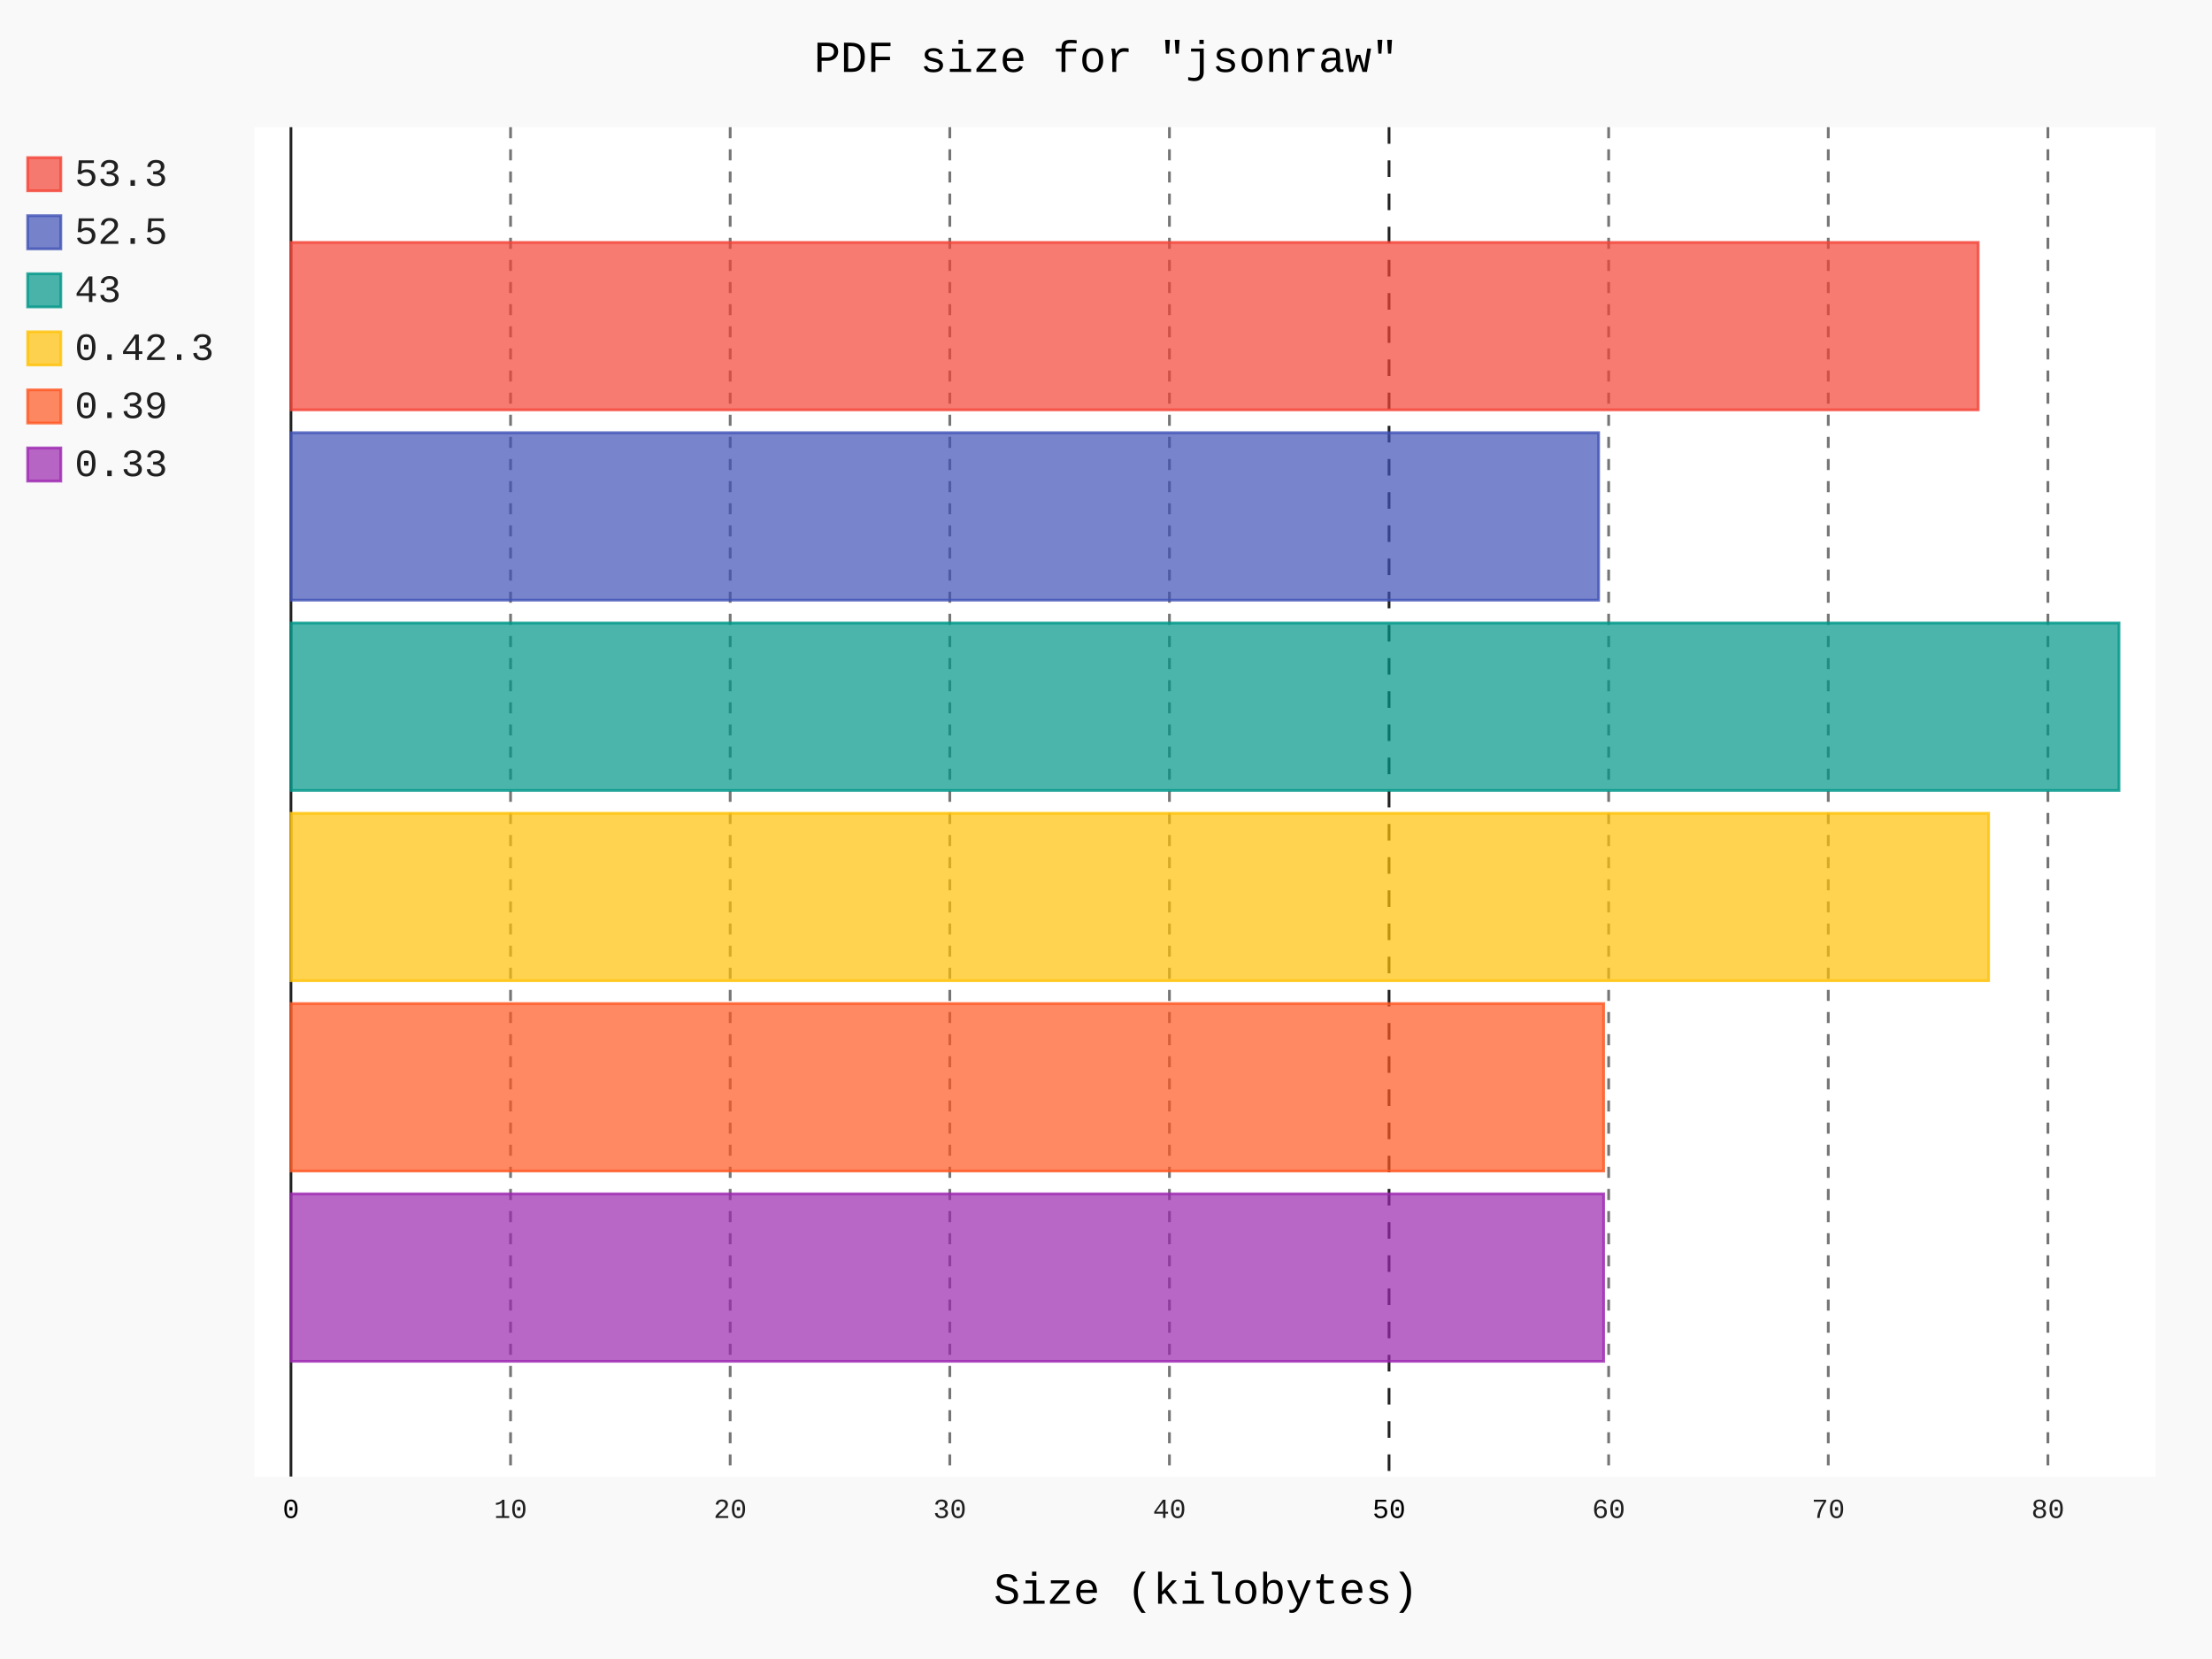
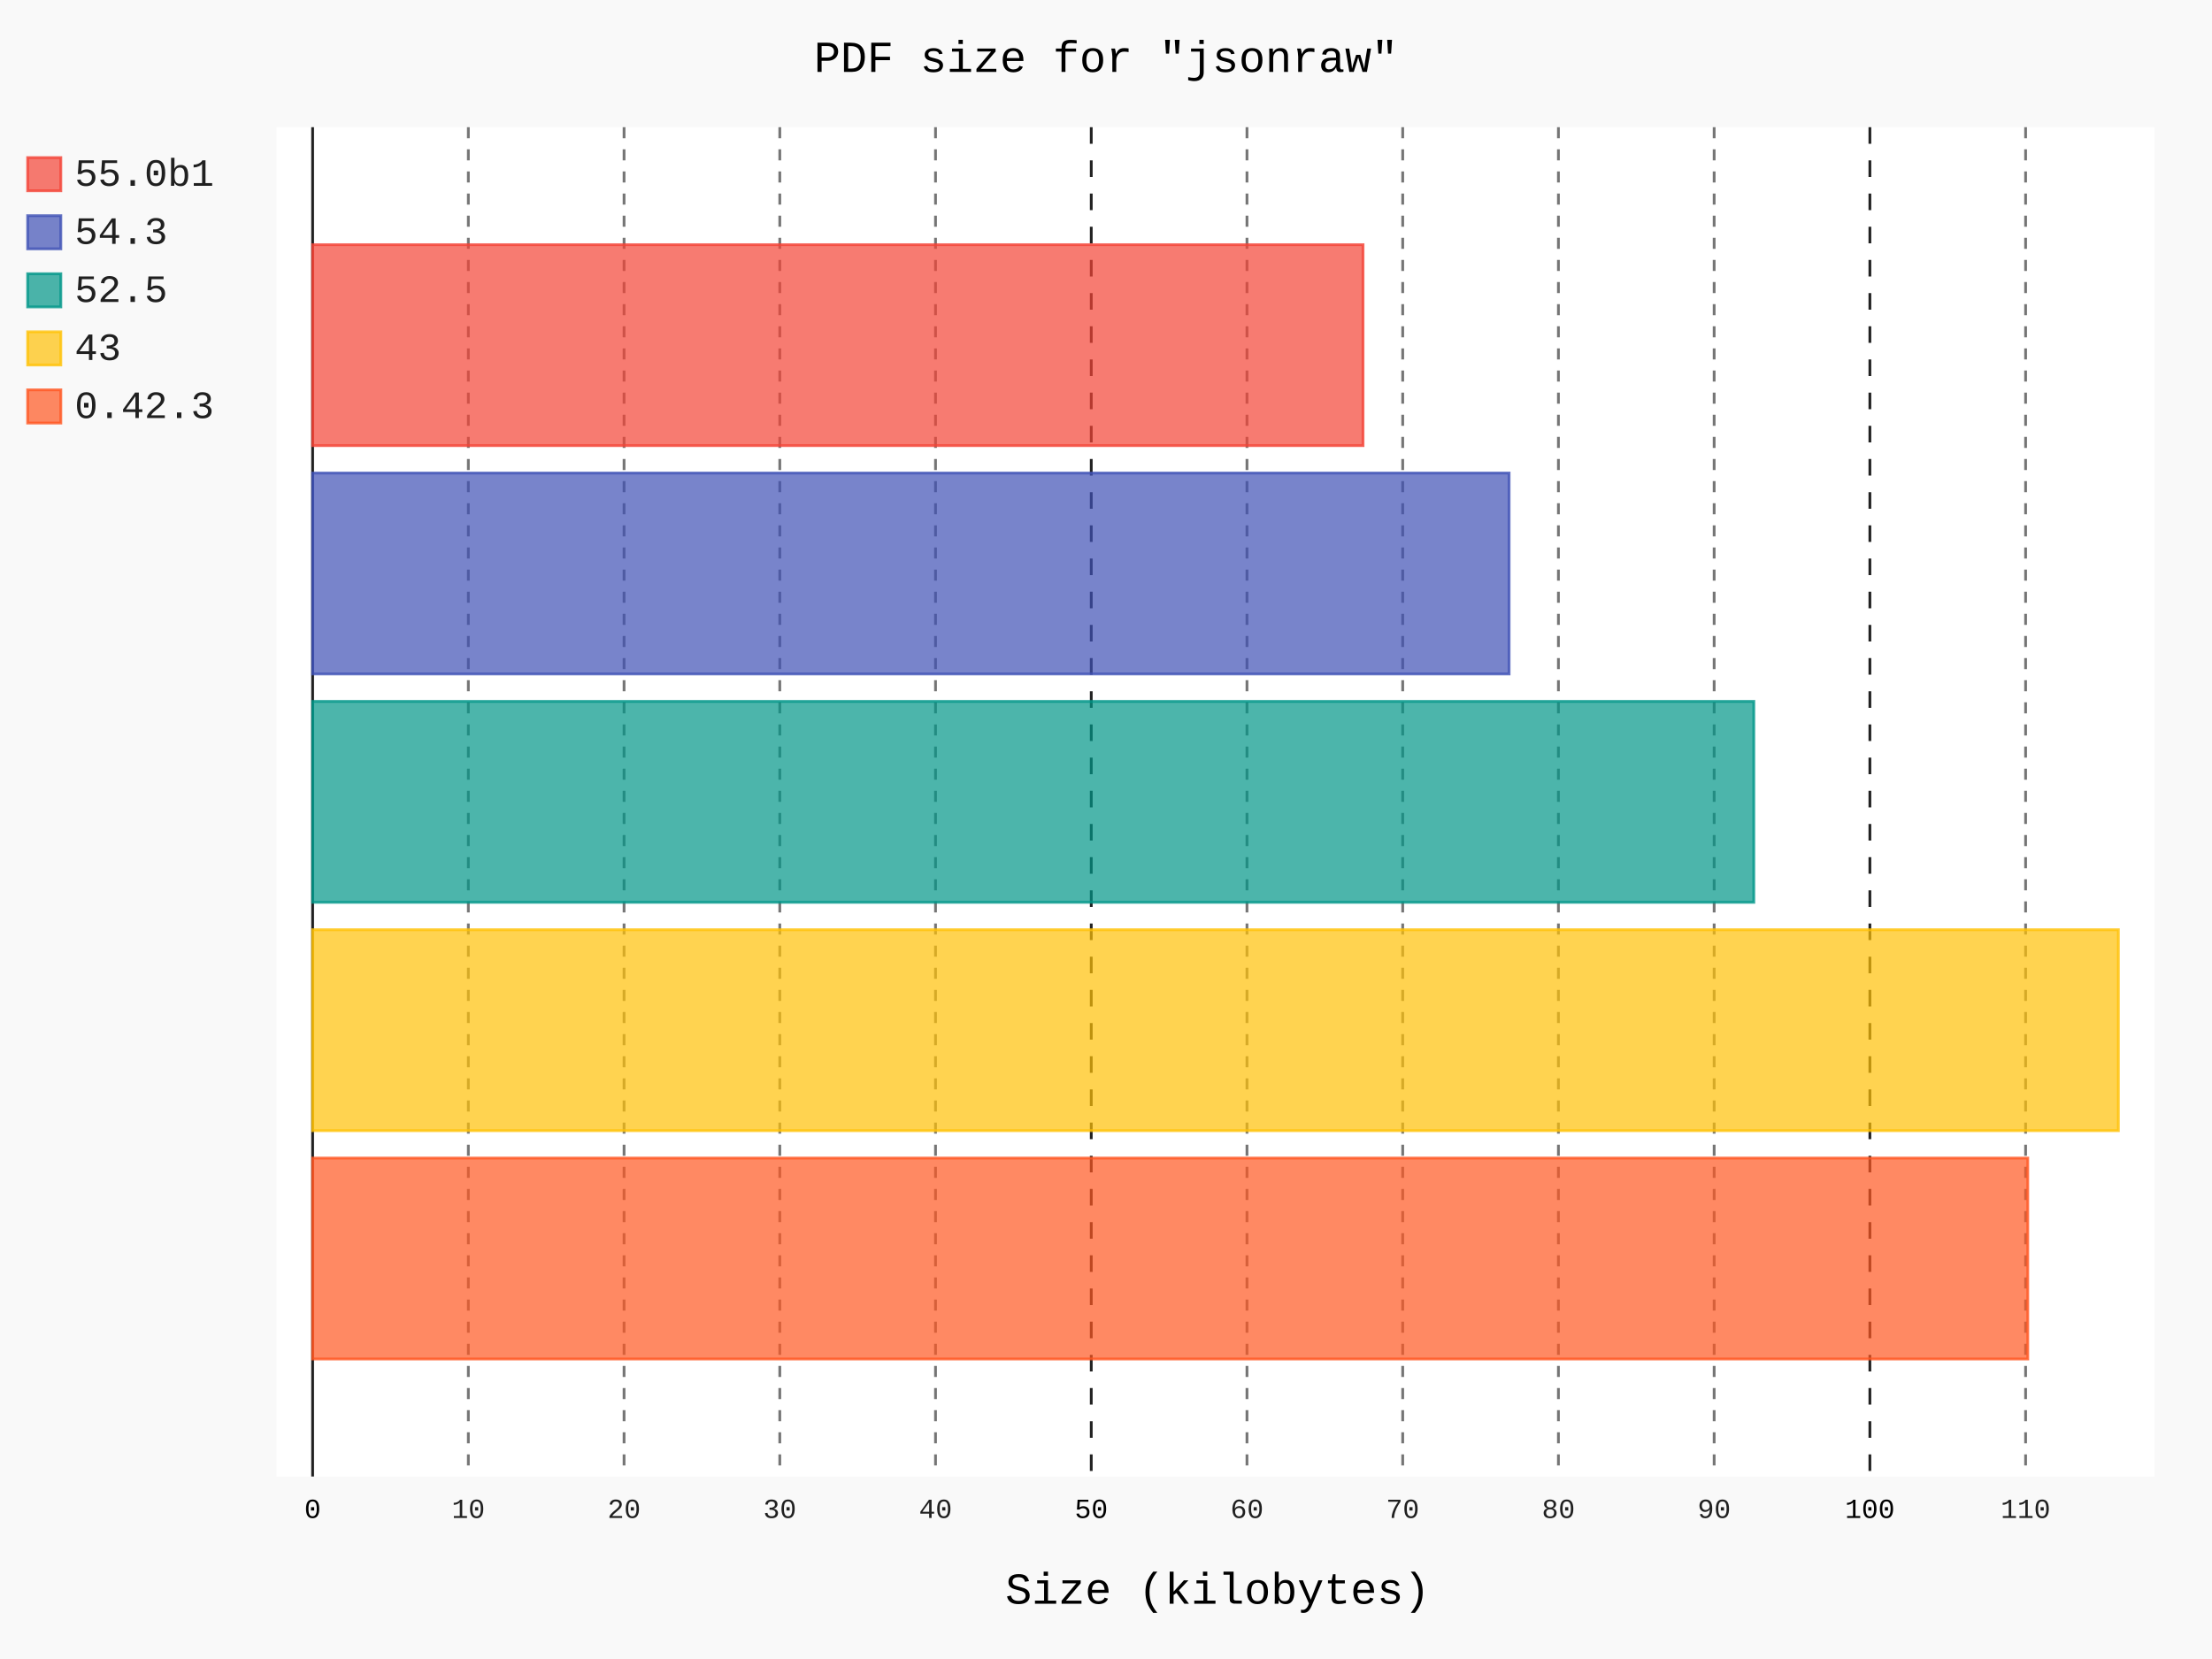
- <svg xmlns="http://www.w3.org/2000/svg" id="chart-bfd4f07c-f3c6-4729-937d-2685fd6590da" class="pygal-chart" viewBox="0 0 800 600">
+ <svg xmlns="http://www.w3.org/2000/svg" id="chart-3efde78e-9e27-4758-8edf-05f3191f5f2a" class="pygal-chart" viewBox="0 0 800 600">
  <defs>
-     <style type="text/css">#chart-bfd4f07c-f3c6-4729-937d-2685fd6590da{-webkit-user-select:none;-webkit-font-smoothing:antialiased;font-family:Consolas,"Liberation Mono",Menlo,Courier,monospace}#chart-bfd4f07c-f3c6-4729-937d-2685fd6590da .title{font-family:Consolas,"Liberation Mono",Menlo,Courier,monospace;font-size:16px}#chart-bfd4f07c-f3c6-4729-937d-2685fd6590da .legends .legend text{font-family:Consolas,"Liberation Mono",Menlo,Courier,monospace;font-size:14px}#chart-bfd4f07c-f3c6-4729-937d-2685fd6590da .axis text{font-family:Consolas,"Liberation Mono",Menlo,Courier,monospace;font-size:10px}#chart-bfd4f07c-f3c6-4729-937d-2685fd6590da .axis text.major{font-family:Consolas,"Liberation Mono",Menlo,Courier,monospace;font-size:10px}#chart-bfd4f07c-f3c6-4729-937d-2685fd6590da .text-overlay text.value{font-family:Consolas,"Liberation Mono",Menlo,Courier,monospace;font-size:16px}#chart-bfd4f07c-f3c6-4729-937d-2685fd6590da .text-overlay text.label{font-family:Consolas,"Liberation Mono",Menlo,Courier,monospace;font-size:10px}#chart-bfd4f07c-f3c6-4729-937d-2685fd6590da .tooltip{font-family:Consolas,"Liberation Mono",Menlo,Courier,monospace;font-size:14px}#chart-bfd4f07c-f3c6-4729-937d-2685fd6590da text.no_data{font-family:Consolas,"Liberation Mono",Menlo,Courier,monospace;font-size:64px}
- #chart-bfd4f07c-f3c6-4729-937d-2685fd6590da{background-color:rgba(249,249,249,1)}#chart-bfd4f07c-f3c6-4729-937d-2685fd6590da path,#chart-bfd4f07c-f3c6-4729-937d-2685fd6590da line,#chart-bfd4f07c-f3c6-4729-937d-2685fd6590da rect,#chart-bfd4f07c-f3c6-4729-937d-2685fd6590da circle{-webkit-transition:150ms;-moz-transition:150ms;transition:150ms}#chart-bfd4f07c-f3c6-4729-937d-2685fd6590da .graph &gt; .background{fill:rgba(249,249,249,1)}#chart-bfd4f07c-f3c6-4729-937d-2685fd6590da .plot &gt; .background{fill:rgba(255,255,255,1)}#chart-bfd4f07c-f3c6-4729-937d-2685fd6590da .graph{fill:rgba(0,0,0,.87)}#chart-bfd4f07c-f3c6-4729-937d-2685fd6590da text.no_data{fill:rgba(0,0,0,1)}#chart-bfd4f07c-f3c6-4729-937d-2685fd6590da .title{fill:rgba(0,0,0,1)}#chart-bfd4f07c-f3c6-4729-937d-2685fd6590da .legends .legend text{fill:rgba(0,0,0,.87)}#chart-bfd4f07c-f3c6-4729-937d-2685fd6590da .legends .legend:hover text{fill:rgba(0,0,0,1)}#chart-bfd4f07c-f3c6-4729-937d-2685fd6590da .axis .line{stroke:rgba(0,0,0,1)}#chart-bfd4f07c-f3c6-4729-937d-2685fd6590da .axis .guide.line{stroke:rgba(0,0,0,.54)}#chart-bfd4f07c-f3c6-4729-937d-2685fd6590da .axis .major.line{stroke:rgba(0,0,0,.87)}#chart-bfd4f07c-f3c6-4729-937d-2685fd6590da .axis text.major{fill:rgba(0,0,0,1)}#chart-bfd4f07c-f3c6-4729-937d-2685fd6590da .axis.y .guides:hover .guide.line,#chart-bfd4f07c-f3c6-4729-937d-2685fd6590da .line-graph .axis.x .guides:hover .guide.line,#chart-bfd4f07c-f3c6-4729-937d-2685fd6590da .stackedline-graph .axis.x .guides:hover .guide.line,#chart-bfd4f07c-f3c6-4729-937d-2685fd6590da .xy-graph .axis.x .guides:hover .guide.line{stroke:rgba(0,0,0,1)}#chart-bfd4f07c-f3c6-4729-937d-2685fd6590da .axis .guides:hover text{fill:rgba(0,0,0,1)}#chart-bfd4f07c-f3c6-4729-937d-2685fd6590da .reactive{fill-opacity:.7;stroke-opacity:.8}#chart-bfd4f07c-f3c6-4729-937d-2685fd6590da .ci{stroke:rgba(0,0,0,.87)}#chart-bfd4f07c-f3c6-4729-937d-2685fd6590da .reactive.active,#chart-bfd4f07c-f3c6-4729-937d-2685fd6590da .active .reactive{fill-opacity:.8;stroke-opacity:.9;stroke-width:4}#chart-bfd4f07c-f3c6-4729-937d-2685fd6590da .ci .reactive.active{stroke-width:1.5}#chart-bfd4f07c-f3c6-4729-937d-2685fd6590da .series text{fill:rgba(0,0,0,1)}#chart-bfd4f07c-f3c6-4729-937d-2685fd6590da .tooltip rect{fill:rgba(255,255,255,1);stroke:rgba(0,0,0,1);-webkit-transition:opacity 150ms;-moz-transition:opacity 150ms;transition:opacity 150ms}#chart-bfd4f07c-f3c6-4729-937d-2685fd6590da .tooltip .label{fill:rgba(0,0,0,.87)}#chart-bfd4f07c-f3c6-4729-937d-2685fd6590da .tooltip .label{fill:rgba(0,0,0,.87)}#chart-bfd4f07c-f3c6-4729-937d-2685fd6590da .tooltip .legend{font-size:.8em;fill:rgba(0,0,0,.54)}#chart-bfd4f07c-f3c6-4729-937d-2685fd6590da .tooltip .x_label{font-size:.6em;fill:rgba(0,0,0,1)}#chart-bfd4f07c-f3c6-4729-937d-2685fd6590da .tooltip .xlink{font-size:.5em;text-decoration:underline}#chart-bfd4f07c-f3c6-4729-937d-2685fd6590da .tooltip .value{font-size:1.5em}#chart-bfd4f07c-f3c6-4729-937d-2685fd6590da .bound{font-size:.5em}#chart-bfd4f07c-f3c6-4729-937d-2685fd6590da .max-value{font-size:.75em;fill:rgba(0,0,0,.54)}#chart-bfd4f07c-f3c6-4729-937d-2685fd6590da .map-element{fill:rgba(255,255,255,1);stroke:rgba(0,0,0,.54) !important}#chart-bfd4f07c-f3c6-4729-937d-2685fd6590da .map-element .reactive{fill-opacity:inherit;stroke-opacity:inherit}#chart-bfd4f07c-f3c6-4729-937d-2685fd6590da .color-0,#chart-bfd4f07c-f3c6-4729-937d-2685fd6590da .color-0 a:visited{stroke:#F44336;fill:#F44336}#chart-bfd4f07c-f3c6-4729-937d-2685fd6590da .color-1,#chart-bfd4f07c-f3c6-4729-937d-2685fd6590da .color-1 a:visited{stroke:#3F51B5;fill:#3F51B5}#chart-bfd4f07c-f3c6-4729-937d-2685fd6590da .color-2,#chart-bfd4f07c-f3c6-4729-937d-2685fd6590da .color-2 a:visited{stroke:#009688;fill:#009688}#chart-bfd4f07c-f3c6-4729-937d-2685fd6590da .color-3,#chart-bfd4f07c-f3c6-4729-937d-2685fd6590da .color-3 a:visited{stroke:#FFC107;fill:#FFC107}#chart-bfd4f07c-f3c6-4729-937d-2685fd6590da .color-4,#chart-bfd4f07c-f3c6-4729-937d-2685fd6590da .color-4 a:visited{stroke:#FF5722;fill:#FF5722}#chart-bfd4f07c-f3c6-4729-937d-2685fd6590da .color-5,#chart-bfd4f07c-f3c6-4729-937d-2685fd6590da .color-5 a:visited{stroke:#9C27B0;fill:#9C27B0}#chart-bfd4f07c-f3c6-4729-937d-2685fd6590da .text-overlay .color-0 text{fill:black}#chart-bfd4f07c-f3c6-4729-937d-2685fd6590da .text-overlay .color-1 text{fill:black}#chart-bfd4f07c-f3c6-4729-937d-2685fd6590da .text-overlay .color-2 text{fill:black}#chart-bfd4f07c-f3c6-4729-937d-2685fd6590da .text-overlay .color-3 text{fill:black}#chart-bfd4f07c-f3c6-4729-937d-2685fd6590da .text-overlay .color-4 text{fill:black}#chart-bfd4f07c-f3c6-4729-937d-2685fd6590da .text-overlay .color-5 text{fill:black}
- #chart-bfd4f07c-f3c6-4729-937d-2685fd6590da text.no_data{text-anchor:middle}#chart-bfd4f07c-f3c6-4729-937d-2685fd6590da .guide.line{fill:none}#chart-bfd4f07c-f3c6-4729-937d-2685fd6590da .centered{text-anchor:middle}#chart-bfd4f07c-f3c6-4729-937d-2685fd6590da .title{text-anchor:middle}#chart-bfd4f07c-f3c6-4729-937d-2685fd6590da .legends .legend text{fill-opacity:1}#chart-bfd4f07c-f3c6-4729-937d-2685fd6590da .axis.x text{text-anchor:middle}#chart-bfd4f07c-f3c6-4729-937d-2685fd6590da .axis.x:not(.web) text[transform]{text-anchor:start}#chart-bfd4f07c-f3c6-4729-937d-2685fd6590da .axis.x:not(.web) text[transform].backwards{text-anchor:end}#chart-bfd4f07c-f3c6-4729-937d-2685fd6590da .axis.y text{text-anchor:end}#chart-bfd4f07c-f3c6-4729-937d-2685fd6590da .axis.y text[transform].backwards{text-anchor:start}#chart-bfd4f07c-f3c6-4729-937d-2685fd6590da .axis.y2 text{text-anchor:start}#chart-bfd4f07c-f3c6-4729-937d-2685fd6590da .axis.y2 text[transform].backwards{text-anchor:end}#chart-bfd4f07c-f3c6-4729-937d-2685fd6590da .axis .guide.line{stroke-dasharray:4,4}#chart-bfd4f07c-f3c6-4729-937d-2685fd6590da .axis .major.guide.line{stroke-dasharray:6,6}#chart-bfd4f07c-f3c6-4729-937d-2685fd6590da .horizontal .axis.y .guide.line,#chart-bfd4f07c-f3c6-4729-937d-2685fd6590da .horizontal .axis.y2 .guide.line,#chart-bfd4f07c-f3c6-4729-937d-2685fd6590da .vertical .axis.x .guide.line{opacity:0}#chart-bfd4f07c-f3c6-4729-937d-2685fd6590da .horizontal .axis.always_show .guide.line,#chart-bfd4f07c-f3c6-4729-937d-2685fd6590da .vertical .axis.always_show .guide.line{opacity:1 !important}#chart-bfd4f07c-f3c6-4729-937d-2685fd6590da .axis.y .guides:hover .guide.line,#chart-bfd4f07c-f3c6-4729-937d-2685fd6590da .axis.y2 .guides:hover .guide.line,#chart-bfd4f07c-f3c6-4729-937d-2685fd6590da .axis.x .guides:hover .guide.line{opacity:1}#chart-bfd4f07c-f3c6-4729-937d-2685fd6590da .axis .guides:hover text{opacity:1}#chart-bfd4f07c-f3c6-4729-937d-2685fd6590da .nofill{fill:none}#chart-bfd4f07c-f3c6-4729-937d-2685fd6590da .subtle-fill{fill-opacity:.2}#chart-bfd4f07c-f3c6-4729-937d-2685fd6590da .dot{stroke-width:1px;fill-opacity:1}#chart-bfd4f07c-f3c6-4729-937d-2685fd6590da .dot.active{stroke-width:5px}#chart-bfd4f07c-f3c6-4729-937d-2685fd6590da .dot.negative{fill:transparent}#chart-bfd4f07c-f3c6-4729-937d-2685fd6590da text,#chart-bfd4f07c-f3c6-4729-937d-2685fd6590da tspan{stroke:none !important}#chart-bfd4f07c-f3c6-4729-937d-2685fd6590da .series text.active{opacity:1}#chart-bfd4f07c-f3c6-4729-937d-2685fd6590da .tooltip rect{fill-opacity:.95;stroke-width:.5}#chart-bfd4f07c-f3c6-4729-937d-2685fd6590da .tooltip text{fill-opacity:1}#chart-bfd4f07c-f3c6-4729-937d-2685fd6590da .showable{visibility:hidden}#chart-bfd4f07c-f3c6-4729-937d-2685fd6590da .showable.shown{visibility:visible}#chart-bfd4f07c-f3c6-4729-937d-2685fd6590da .gauge-background{fill:rgba(229,229,229,1);stroke:none}#chart-bfd4f07c-f3c6-4729-937d-2685fd6590da .bg-lines{stroke:rgba(249,249,249,1);stroke-width:2px}</style>
+     <style type="text/css">#chart-3efde78e-9e27-4758-8edf-05f3191f5f2a{-webkit-user-select:none;-webkit-font-smoothing:antialiased;font-family:Consolas,"Liberation Mono",Menlo,Courier,monospace}#chart-3efde78e-9e27-4758-8edf-05f3191f5f2a .title{font-family:Consolas,"Liberation Mono",Menlo,Courier,monospace;font-size:16px}#chart-3efde78e-9e27-4758-8edf-05f3191f5f2a .legends .legend text{font-family:Consolas,"Liberation Mono",Menlo,Courier,monospace;font-size:14px}#chart-3efde78e-9e27-4758-8edf-05f3191f5f2a .axis text{font-family:Consolas,"Liberation Mono",Menlo,Courier,monospace;font-size:10px}#chart-3efde78e-9e27-4758-8edf-05f3191f5f2a .axis text.major{font-family:Consolas,"Liberation Mono",Menlo,Courier,monospace;font-size:10px}#chart-3efde78e-9e27-4758-8edf-05f3191f5f2a .text-overlay text.value{font-family:Consolas,"Liberation Mono",Menlo,Courier,monospace;font-size:16px}#chart-3efde78e-9e27-4758-8edf-05f3191f5f2a .text-overlay text.label{font-family:Consolas,"Liberation Mono",Menlo,Courier,monospace;font-size:10px}#chart-3efde78e-9e27-4758-8edf-05f3191f5f2a .tooltip{font-family:Consolas,"Liberation Mono",Menlo,Courier,monospace;font-size:14px}#chart-3efde78e-9e27-4758-8edf-05f3191f5f2a text.no_data{font-family:Consolas,"Liberation Mono",Menlo,Courier,monospace;font-size:64px}
+ #chart-3efde78e-9e27-4758-8edf-05f3191f5f2a{background-color:rgba(249,249,249,1)}#chart-3efde78e-9e27-4758-8edf-05f3191f5f2a path,#chart-3efde78e-9e27-4758-8edf-05f3191f5f2a line,#chart-3efde78e-9e27-4758-8edf-05f3191f5f2a rect,#chart-3efde78e-9e27-4758-8edf-05f3191f5f2a circle{-webkit-transition:150ms;-moz-transition:150ms;transition:150ms}#chart-3efde78e-9e27-4758-8edf-05f3191f5f2a .graph &gt; .background{fill:rgba(249,249,249,1)}#chart-3efde78e-9e27-4758-8edf-05f3191f5f2a .plot &gt; .background{fill:rgba(255,255,255,1)}#chart-3efde78e-9e27-4758-8edf-05f3191f5f2a .graph{fill:rgba(0,0,0,.87)}#chart-3efde78e-9e27-4758-8edf-05f3191f5f2a text.no_data{fill:rgba(0,0,0,1)}#chart-3efde78e-9e27-4758-8edf-05f3191f5f2a .title{fill:rgba(0,0,0,1)}#chart-3efde78e-9e27-4758-8edf-05f3191f5f2a .legends .legend text{fill:rgba(0,0,0,.87)}#chart-3efde78e-9e27-4758-8edf-05f3191f5f2a .legends .legend:hover text{fill:rgba(0,0,0,1)}#chart-3efde78e-9e27-4758-8edf-05f3191f5f2a .axis .line{stroke:rgba(0,0,0,1)}#chart-3efde78e-9e27-4758-8edf-05f3191f5f2a .axis .guide.line{stroke:rgba(0,0,0,.54)}#chart-3efde78e-9e27-4758-8edf-05f3191f5f2a .axis .major.line{stroke:rgba(0,0,0,.87)}#chart-3efde78e-9e27-4758-8edf-05f3191f5f2a .axis text.major{fill:rgba(0,0,0,1)}#chart-3efde78e-9e27-4758-8edf-05f3191f5f2a .axis.y .guides:hover .guide.line,#chart-3efde78e-9e27-4758-8edf-05f3191f5f2a .line-graph .axis.x .guides:hover .guide.line,#chart-3efde78e-9e27-4758-8edf-05f3191f5f2a .stackedline-graph .axis.x .guides:hover .guide.line,#chart-3efde78e-9e27-4758-8edf-05f3191f5f2a .xy-graph .axis.x .guides:hover .guide.line{stroke:rgba(0,0,0,1)}#chart-3efde78e-9e27-4758-8edf-05f3191f5f2a .axis .guides:hover text{fill:rgba(0,0,0,1)}#chart-3efde78e-9e27-4758-8edf-05f3191f5f2a .reactive{fill-opacity:.7;stroke-opacity:.8}#chart-3efde78e-9e27-4758-8edf-05f3191f5f2a .ci{stroke:rgba(0,0,0,.87)}#chart-3efde78e-9e27-4758-8edf-05f3191f5f2a .reactive.active,#chart-3efde78e-9e27-4758-8edf-05f3191f5f2a .active .reactive{fill-opacity:.8;stroke-opacity:.9;stroke-width:4}#chart-3efde78e-9e27-4758-8edf-05f3191f5f2a .ci .reactive.active{stroke-width:1.5}#chart-3efde78e-9e27-4758-8edf-05f3191f5f2a .series text{fill:rgba(0,0,0,1)}#chart-3efde78e-9e27-4758-8edf-05f3191f5f2a .tooltip rect{fill:rgba(255,255,255,1);stroke:rgba(0,0,0,1);-webkit-transition:opacity 150ms;-moz-transition:opacity 150ms;transition:opacity 150ms}#chart-3efde78e-9e27-4758-8edf-05f3191f5f2a .tooltip .label{fill:rgba(0,0,0,.87)}#chart-3efde78e-9e27-4758-8edf-05f3191f5f2a .tooltip .label{fill:rgba(0,0,0,.87)}#chart-3efde78e-9e27-4758-8edf-05f3191f5f2a .tooltip .legend{font-size:.8em;fill:rgba(0,0,0,.54)}#chart-3efde78e-9e27-4758-8edf-05f3191f5f2a .tooltip .x_label{font-size:.6em;fill:rgba(0,0,0,1)}#chart-3efde78e-9e27-4758-8edf-05f3191f5f2a .tooltip .xlink{font-size:.5em;text-decoration:underline}#chart-3efde78e-9e27-4758-8edf-05f3191f5f2a .tooltip .value{font-size:1.5em}#chart-3efde78e-9e27-4758-8edf-05f3191f5f2a .bound{font-size:.5em}#chart-3efde78e-9e27-4758-8edf-05f3191f5f2a .max-value{font-size:.75em;fill:rgba(0,0,0,.54)}#chart-3efde78e-9e27-4758-8edf-05f3191f5f2a .map-element{fill:rgba(255,255,255,1);stroke:rgba(0,0,0,.54) !important}#chart-3efde78e-9e27-4758-8edf-05f3191f5f2a .map-element .reactive{fill-opacity:inherit;stroke-opacity:inherit}#chart-3efde78e-9e27-4758-8edf-05f3191f5f2a .color-0,#chart-3efde78e-9e27-4758-8edf-05f3191f5f2a .color-0 a:visited{stroke:#F44336;fill:#F44336}#chart-3efde78e-9e27-4758-8edf-05f3191f5f2a .color-1,#chart-3efde78e-9e27-4758-8edf-05f3191f5f2a .color-1 a:visited{stroke:#3F51B5;fill:#3F51B5}#chart-3efde78e-9e27-4758-8edf-05f3191f5f2a .color-2,#chart-3efde78e-9e27-4758-8edf-05f3191f5f2a .color-2 a:visited{stroke:#009688;fill:#009688}#chart-3efde78e-9e27-4758-8edf-05f3191f5f2a .color-3,#chart-3efde78e-9e27-4758-8edf-05f3191f5f2a .color-3 a:visited{stroke:#FFC107;fill:#FFC107}#chart-3efde78e-9e27-4758-8edf-05f3191f5f2a .color-4,#chart-3efde78e-9e27-4758-8edf-05f3191f5f2a .color-4 a:visited{stroke:#FF5722;fill:#FF5722}#chart-3efde78e-9e27-4758-8edf-05f3191f5f2a .text-overlay .color-0 text{fill:black}#chart-3efde78e-9e27-4758-8edf-05f3191f5f2a .text-overlay .color-1 text{fill:black}#chart-3efde78e-9e27-4758-8edf-05f3191f5f2a .text-overlay .color-2 text{fill:black}#chart-3efde78e-9e27-4758-8edf-05f3191f5f2a .text-overlay .color-3 text{fill:black}#chart-3efde78e-9e27-4758-8edf-05f3191f5f2a .text-overlay .color-4 text{fill:black}
+ #chart-3efde78e-9e27-4758-8edf-05f3191f5f2a text.no_data{text-anchor:middle}#chart-3efde78e-9e27-4758-8edf-05f3191f5f2a .guide.line{fill:none}#chart-3efde78e-9e27-4758-8edf-05f3191f5f2a .centered{text-anchor:middle}#chart-3efde78e-9e27-4758-8edf-05f3191f5f2a .title{text-anchor:middle}#chart-3efde78e-9e27-4758-8edf-05f3191f5f2a .legends .legend text{fill-opacity:1}#chart-3efde78e-9e27-4758-8edf-05f3191f5f2a .axis.x text{text-anchor:middle}#chart-3efde78e-9e27-4758-8edf-05f3191f5f2a .axis.x:not(.web) text[transform]{text-anchor:start}#chart-3efde78e-9e27-4758-8edf-05f3191f5f2a .axis.x:not(.web) text[transform].backwards{text-anchor:end}#chart-3efde78e-9e27-4758-8edf-05f3191f5f2a .axis.y text{text-anchor:end}#chart-3efde78e-9e27-4758-8edf-05f3191f5f2a .axis.y text[transform].backwards{text-anchor:start}#chart-3efde78e-9e27-4758-8edf-05f3191f5f2a .axis.y2 text{text-anchor:start}#chart-3efde78e-9e27-4758-8edf-05f3191f5f2a .axis.y2 text[transform].backwards{text-anchor:end}#chart-3efde78e-9e27-4758-8edf-05f3191f5f2a .axis .guide.line{stroke-dasharray:4,4}#chart-3efde78e-9e27-4758-8edf-05f3191f5f2a .axis .major.guide.line{stroke-dasharray:6,6}#chart-3efde78e-9e27-4758-8edf-05f3191f5f2a .horizontal .axis.y .guide.line,#chart-3efde78e-9e27-4758-8edf-05f3191f5f2a .horizontal .axis.y2 .guide.line,#chart-3efde78e-9e27-4758-8edf-05f3191f5f2a .vertical .axis.x .guide.line{opacity:0}#chart-3efde78e-9e27-4758-8edf-05f3191f5f2a .horizontal .axis.always_show .guide.line,#chart-3efde78e-9e27-4758-8edf-05f3191f5f2a .vertical .axis.always_show .guide.line{opacity:1 !important}#chart-3efde78e-9e27-4758-8edf-05f3191f5f2a .axis.y .guides:hover .guide.line,#chart-3efde78e-9e27-4758-8edf-05f3191f5f2a .axis.y2 .guides:hover .guide.line,#chart-3efde78e-9e27-4758-8edf-05f3191f5f2a .axis.x .guides:hover .guide.line{opacity:1}#chart-3efde78e-9e27-4758-8edf-05f3191f5f2a .axis .guides:hover text{opacity:1}#chart-3efde78e-9e27-4758-8edf-05f3191f5f2a .nofill{fill:none}#chart-3efde78e-9e27-4758-8edf-05f3191f5f2a .subtle-fill{fill-opacity:.2}#chart-3efde78e-9e27-4758-8edf-05f3191f5f2a .dot{stroke-width:1px;fill-opacity:1}#chart-3efde78e-9e27-4758-8edf-05f3191f5f2a .dot.active{stroke-width:5px}#chart-3efde78e-9e27-4758-8edf-05f3191f5f2a .dot.negative{fill:transparent}#chart-3efde78e-9e27-4758-8edf-05f3191f5f2a text,#chart-3efde78e-9e27-4758-8edf-05f3191f5f2a tspan{stroke:none !important}#chart-3efde78e-9e27-4758-8edf-05f3191f5f2a .series text.active{opacity:1}#chart-3efde78e-9e27-4758-8edf-05f3191f5f2a .tooltip rect{fill-opacity:.95;stroke-width:.5}#chart-3efde78e-9e27-4758-8edf-05f3191f5f2a .tooltip text{fill-opacity:1}#chart-3efde78e-9e27-4758-8edf-05f3191f5f2a .showable{visibility:hidden}#chart-3efde78e-9e27-4758-8edf-05f3191f5f2a .showable.shown{visibility:visible}#chart-3efde78e-9e27-4758-8edf-05f3191f5f2a .gauge-background{fill:rgba(229,229,229,1);stroke:none}#chart-3efde78e-9e27-4758-8edf-05f3191f5f2a .bg-lines{stroke:rgba(249,249,249,1);stroke-width:2px}</style>
  </defs>
  <g class="graph horizontalbar-graph horizontal">
    <rect x="0" y="0" width="800" height="600" class="background" />
-     <g transform="translate(92, 46)" class="plot">
-       <rect x="0" y="0" width="687.6" height="488" class="background" />
+     <g transform="translate(100, 46)" class="plot">
+       <rect x="0" y="0" width="679.2" height="488" class="background" />
      <g class="axis x always_show">
        <g class="guides">
-           <path d="M13.223 0 v488" class="axis major line" />
-           <text x="13.223" y="503.0" class="major">0</text>
+           <path d="M13.062 0 v488" class="axis major line" />
+           <text x="13.062" y="503.0" class="major">0</text>
        </g>
        <g class="guides">
-           <path d="M92.651 0 v488" class="guide line" />
-           <text x="92.651" y="503.0" class="">10</text>
+           <path d="M69.382 0 v488" class="guide line" />
+           <text x="69.382" y="503.0" class="">10</text>
        </g>
        <g class="guides">
-           <path d="M172.08 0 v488" class="guide line" />
-           <text x="172.08" y="503.0" class="">20</text>
+           <path d="M125.703 0 v488" class="guide line" />
+           <text x="125.703" y="503.0" class="">20</text>
        </g>
        <g class="guides">
-           <path d="M251.508 0 v488" class="guide line" />
-           <text x="251.508" y="503.0" class="">30</text>
+           <path d="M182.023 0 v488" class="guide line" />
+           <text x="182.023" y="503.0" class="">30</text>
        </g>
        <g class="guides">
-           <path d="M330.937 0 v488" class="guide line" />
-           <text x="330.937" y="503.0" class="">40</text>
+           <path d="M238.344 0 v488" class="guide line" />
+           <text x="238.344" y="503.0" class="">40</text>
        </g>
        <g class="guides">
-           <path d="M410.365 0 v488" class="major guide line" />
-           <text x="410.365" y="503.0" class="major">50</text>
+           <path d="M294.665 0 v488" class="major guide line" />
+           <text x="294.665" y="503.0" class="major">50</text>
        </g>
        <g class="guides">
-           <path d="M489.793 0 v488" class="guide line" />
-           <text x="489.793" y="503.0" class="">60</text>
+           <path d="M350.985 0 v488" class="guide line" />
+           <text x="350.985" y="503.0" class="">60</text>
        </g>
        <g class="guides">
-           <path d="M569.222 0 v488" class="guide line" />
-           <text x="569.222" y="503.0" class="">70</text>
+           <path d="M407.306 0 v488" class="guide line" />
+           <text x="407.306" y="503.0" class="">70</text>
        </g>
        <g class="guides">
-           <path d="M648.65 0 v488" class="guide line" />
-           <text x="648.65" y="503.0" class="">80</text>
+           <path d="M463.626 0 v488" class="guide line" />
+           <text x="463.626" y="503.0" class="">80</text>
        </g>
-       </g>
-       <g class="series serie-5 color-5">
-         <g class="bars">
-           <g class="bar">
-             <rect x="13.223" y="385.77" rx="0" ry="0" width="474.759" height="60.562" class="rect reactive tooltip-trigger" />
-           </g>
+         <g class="guides">
+           <path d="M519.947 0 v488" class="guide line" />
+           <text x="519.947" y="503.0" class="">90</text>
+         </g>
+         <g class="guides">
+           <path d="M576.268 0 v488" class="major guide line" />
+           <text x="576.268" y="503.0" class="major">100</text>
+         </g>
+         <g class="guides">
+           <path d="M632.588 0 v488" class="guide line" />
+           <text x="632.588" y="503.0" class="">110</text>
        </g>
      </g>
      <g class="series serie-4 color-4">
        <g class="bars">
          <g class="bar">
-             <rect x="13.223" y="316.95" rx="0" ry="0" width="474.759" height="60.562" class="rect reactive tooltip-trigger" />
+             <rect x="13.062" y="372.832" rx="0" ry="0" width="620.315" height="72.674" class="rect reactive tooltip-trigger" />
          </g>
        </g>
      </g>
      <g class="series serie-3 color-3">
        <g class="bars">
          <g class="bar">
-             <rect x="13.223" y="248.129" rx="0" ry="0" width="613.997" height="60.562" class="rect reactive tooltip-trigger" />
+             <rect x="13.062" y="290.247" rx="0" ry="0" width="653.077" height="72.674" class="rect reactive tooltip-trigger" />
          </g>
        </g>
      </g>
      <g class="series serie-2 color-2">
        <g class="bars">
          <g class="bar">
-             <rect x="13.223" y="179.309" rx="0" ry="0" width="661.154" height="60.562" class="rect reactive tooltip-trigger" />
+             <rect x="13.062" y="207.663" rx="0" ry="0" width="521.23" height="72.674" class="rect reactive tooltip-trigger" />
          </g>
        </g>
      </g>
      <g class="series serie-1 color-1">
        <g class="bars">
          <g class="bar">
-             <rect x="13.223" y="110.488" rx="0" ry="0" width="472.94" height="60.562" class="rect reactive tooltip-trigger" />
+             <rect x="13.062" y="125.078" rx="0" ry="0" width="432.728" height="72.674" class="rect reactive tooltip-trigger" />
          </g>
        </g>
      </g>
      <g class="series serie-0 color-0">
        <g class="bars">
          <g class="bar">
-             <rect x="13.223" y="41.668" rx="0" ry="0" width="610.216" height="60.562" class="rect reactive tooltip-trigger" />
+             <rect x="13.062" y="42.494" rx="0" ry="0" width="379.899" height="72.674" class="rect reactive tooltip-trigger" />
          </g>
        </g>
      </g>
    </g>
    <g class="titles">
      <text x="400.0" y="26" class="title plot_title">PDF size for "jsonraw"</text>
-       <text x="436.2" y="580" class="title">Size (kilobytes)</text>
+       <text x="440.4" y="580" class="title">Size (kilobytes)</text>
    </g>
-     <g transform="translate(92, 46)" class="plot overlay">
-       <g class="series serie-5 color-5" />
+     <g transform="translate(100, 46)" class="plot overlay">
      <g class="series serie-4 color-4" />
      <g class="series serie-3 color-3" />
      <g class="series serie-2 color-2" />
      <g class="series serie-1 color-1" />
      <g class="series serie-0 color-0" />
    </g>
-     <g transform="translate(92, 46)" class="plot text-overlay">
-       <g class="series serie-5 color-5" />
+     <g transform="translate(100, 46)" class="plot text-overlay">
      <g class="series serie-4 color-4" />
      <g class="series serie-3 color-3" />
      <g class="series serie-2 color-2" />
      <g class="series serie-1 color-1" />
      <g class="series serie-0 color-0" />
    </g>
-     <g transform="translate(92, 46)" class="plot tooltip-overlay">
+     <g transform="translate(100, 46)" class="plot tooltip-overlay">
      <g transform="translate(0 0)" style="opacity: 0" class="tooltip">
        <rect rx="0" ry="0" width="0" height="0" class="tooltip-box" />
        <g class="text" />
      </g>
    </g>
    <g transform="translate(10, 56)" class="legends">
      <g id="activate-serie-0" class="legend reactive activate-serie">
        <rect x="0.0" y="1.0" width="12" height="12" class="color-0 reactive" />
-         <text x="17.0" y="11.2">53.3</text>
+         <text x="17.0" y="11.2">55.0b1</text>
      </g>
      <g id="activate-serie-1" class="legend reactive activate-serie">
        <rect x="0.0" y="22.0" width="12" height="12" class="color-1 reactive" />
-         <text x="17.0" y="32.2">52.5</text>
+         <text x="17.0" y="32.2">54.3</text>
      </g>
      <g id="activate-serie-2" class="legend reactive activate-serie">
        <rect x="0.0" y="43.0" width="12" height="12" class="color-2 reactive" />
-         <text x="17.0" y="53.2">43</text>
+         <text x="17.0" y="53.2">52.5</text>
      </g>
      <g id="activate-serie-3" class="legend reactive activate-serie">
        <rect x="0.0" y="64.0" width="12" height="12" class="color-3 reactive" />
-         <text x="17.0" y="74.2">0.42.3</text>
+         <text x="17.0" y="74.2">43</text>
      </g>
      <g id="activate-serie-4" class="legend reactive activate-serie">
        <rect x="0.0" y="85.0" width="12" height="12" class="color-4 reactive" />
-         <text x="17.0" y="95.2">0.39</text>
-       </g>
-       <g id="activate-serie-5" class="legend reactive activate-serie">
-         <rect x="0.0" y="106.0" width="12" height="12" class="color-5 reactive" />
-         <text x="17.0" y="116.2">0.33</text>
+         <text x="17.0" y="95.2">0.42.3</text>
      </g>
    </g>
    <g transform="translate(790, 56)" class="legends" />
  </g>
</svg>
